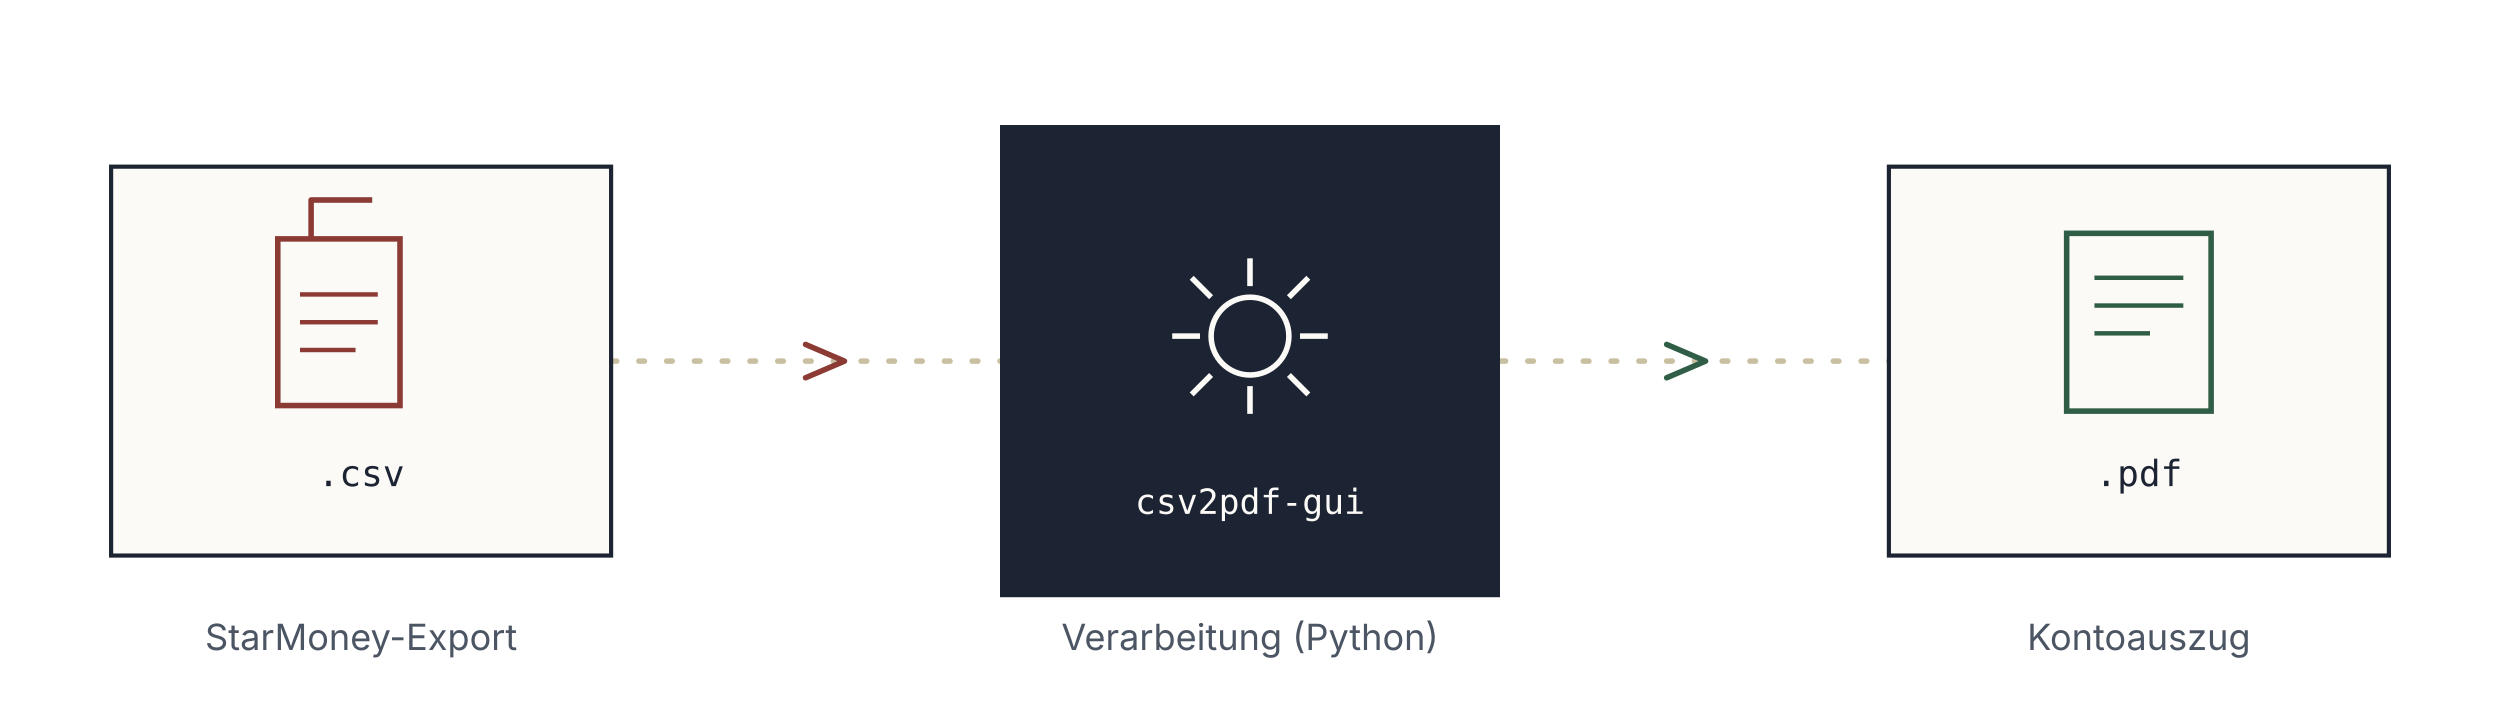
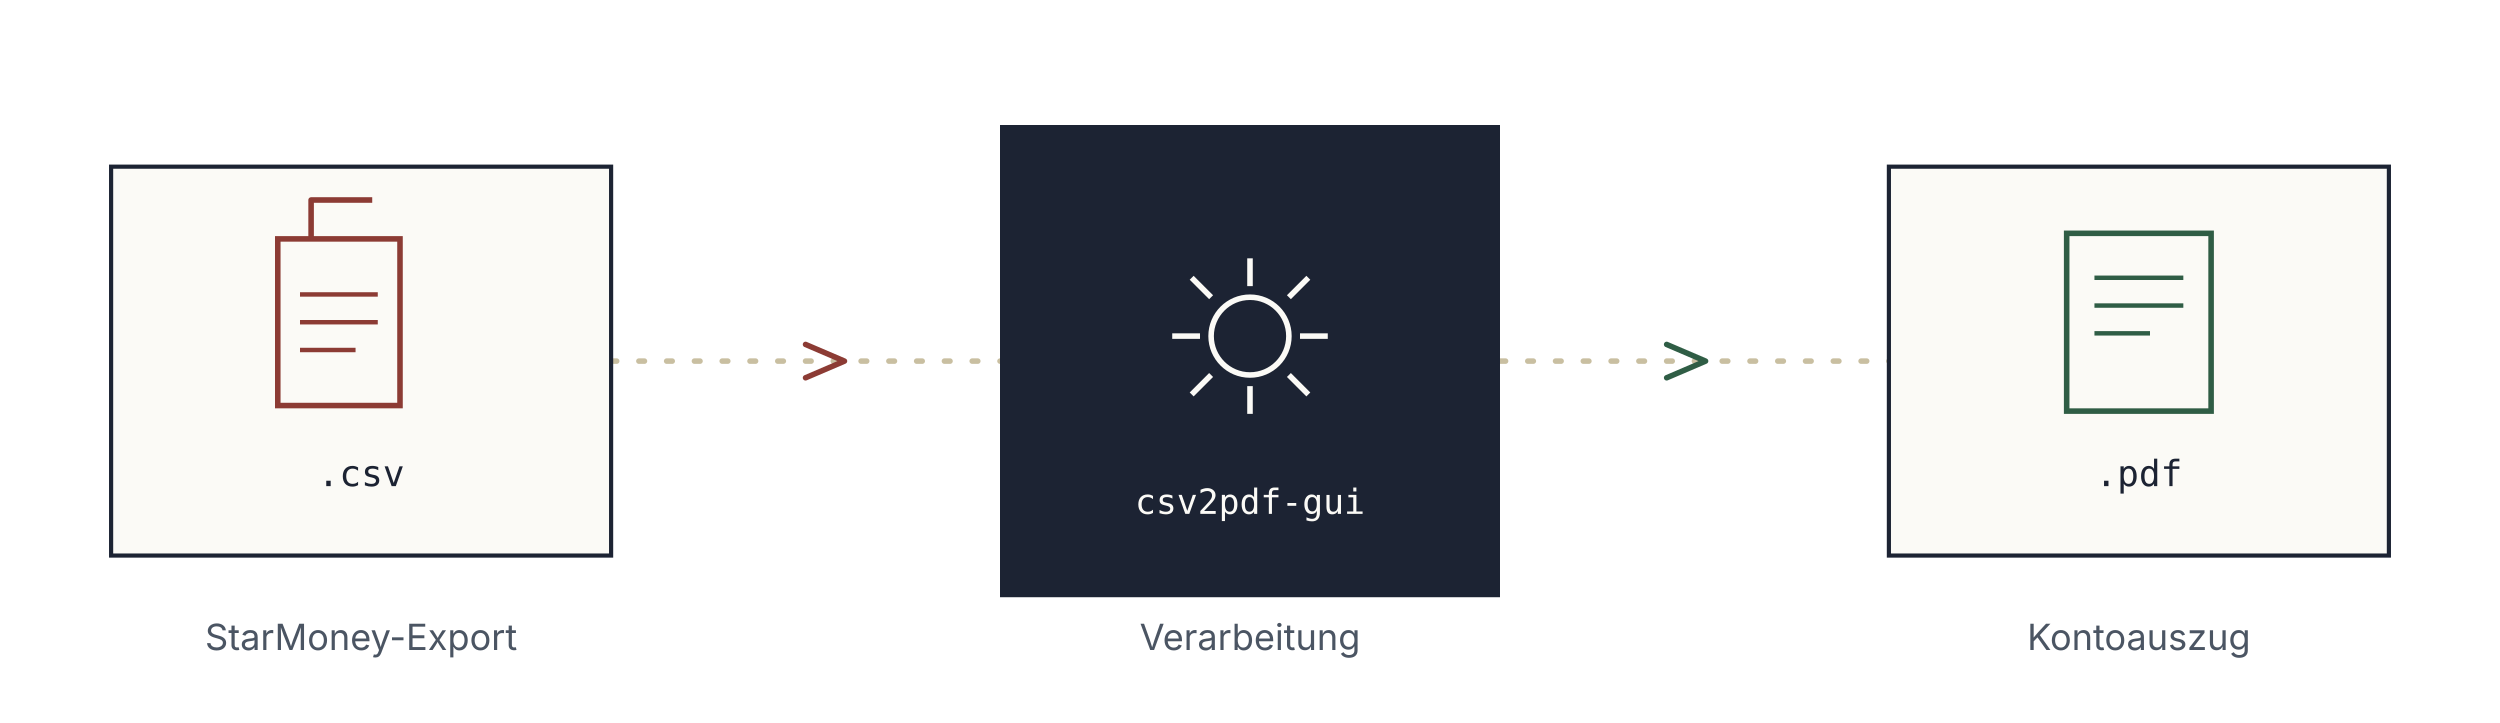
<svg xmlns="http://www.w3.org/2000/svg" viewBox="0 0 900 260" role="img" aria-labelledby="flowTitle">
  <line x1="150" y1="130" x2="750" y2="130" stroke="#C9BFA1" stroke-width="2" stroke-dasharray="2 8" stroke-linecap="round" />
  <g transform="translate(40,60)">
    <rect x="0" y="0" width="180" height="140" fill="#FBFAF6" stroke="#1C2333" stroke-width="1.5" />
    <g transform="translate(60,26)">
      <path d="M0 0 L44 0 L44 60 L0 60 Z" fill="none" stroke="#8C3B34" stroke-width="2" />
      <path d="M12 0 L12 -14 L34 -14" fill="none" stroke="#8C3B34" stroke-width="2" stroke-linejoin="round" />
      <line x1="8" y1="20" x2="36" y2="20" stroke="#8C3B34" stroke-width="1.6" />
      <line x1="8" y1="30" x2="36" y2="30" stroke="#8C3B34" stroke-width="1.6" />
      <line x1="8" y1="40" x2="28" y2="40" stroke="#8C3B34" stroke-width="1.6" />
    </g>
    <text x="90" y="115" text-anchor="middle" font-family="Consolas, 'SFMono-Regular', monospace" font-size="13" fill="#1C2333">.csv</text>
  </g>
  <text x="130" y="234" text-anchor="middle" font-family="-apple-system, 'Segoe UI', sans-serif" font-size="13" fill="#4B5563">StarMoney-Export</text>
  <g transform="translate(360,45)">
    <rect x="0" y="0" width="180" height="170" fill="#1C2333" />
    <g transform="translate(58,44)" stroke="#FBFAF6" stroke-width="2" fill="none">
      <circle cx="32" cy="32" r="14" />
      <path d="M32 4 v10 M32 50 v10 M4 32 h10 M50 32 h10 M11 11 l7 7 M46 46 l7 7 M53 11 l-7 7 M18 46 l-7 7" />
    </g>
    <text x="90" y="140" text-anchor="middle" font-family="Consolas, 'SFMono-Regular', monospace" font-size="12.5" fill="#FBFAF6">csv2pdf-gui</text>
  </g>
-   <text x="450" y="234" text-anchor="middle" font-family="-apple-system, 'Segoe UI', sans-serif" font-size="13" fill="#4B5563">Verarbeitung (Python)</text>
+   <text x="450" y="234" text-anchor="middle" font-family="-apple-system, 'Segoe UI', sans-serif" font-size="13" fill="#4B5563">Verarbeitung</text>
  <g transform="translate(680,60)">
    <rect x="0" y="0" width="180" height="140" fill="#FBFAF6" stroke="#1C2333" stroke-width="1.5" />
    <g transform="translate(64,24)">
      <rect x="0" y="0" width="52" height="64" fill="none" stroke="#2F5D45" stroke-width="2" />
      <line x1="10" y1="16" x2="42" y2="16" stroke="#2F5D45" stroke-width="1.6" />
      <line x1="10" y1="26" x2="42" y2="26" stroke="#2F5D45" stroke-width="1.6" />
      <line x1="10" y1="36" x2="30" y2="36" stroke="#2F5D45" stroke-width="1.6" />
    </g>
    <text x="90" y="115" text-anchor="middle" font-family="Consolas, 'SFMono-Regular', monospace" font-size="13" fill="#1C2333">.pdf</text>
  </g>
  <text x="770" y="234" text-anchor="middle" font-family="-apple-system, 'Segoe UI', sans-serif" font-size="13" fill="#4B5563">Kontoauszug</text>
  <path d="M290,124 l14,6 l-14,6" fill="none" stroke="#8C3B34" stroke-width="2" stroke-linecap="round" stroke-linejoin="round" />
  <path d="M600,124 l14,6 l-14,6" fill="none" stroke="#2F5D45" stroke-width="2" stroke-linecap="round" stroke-linejoin="round" />
</svg>
